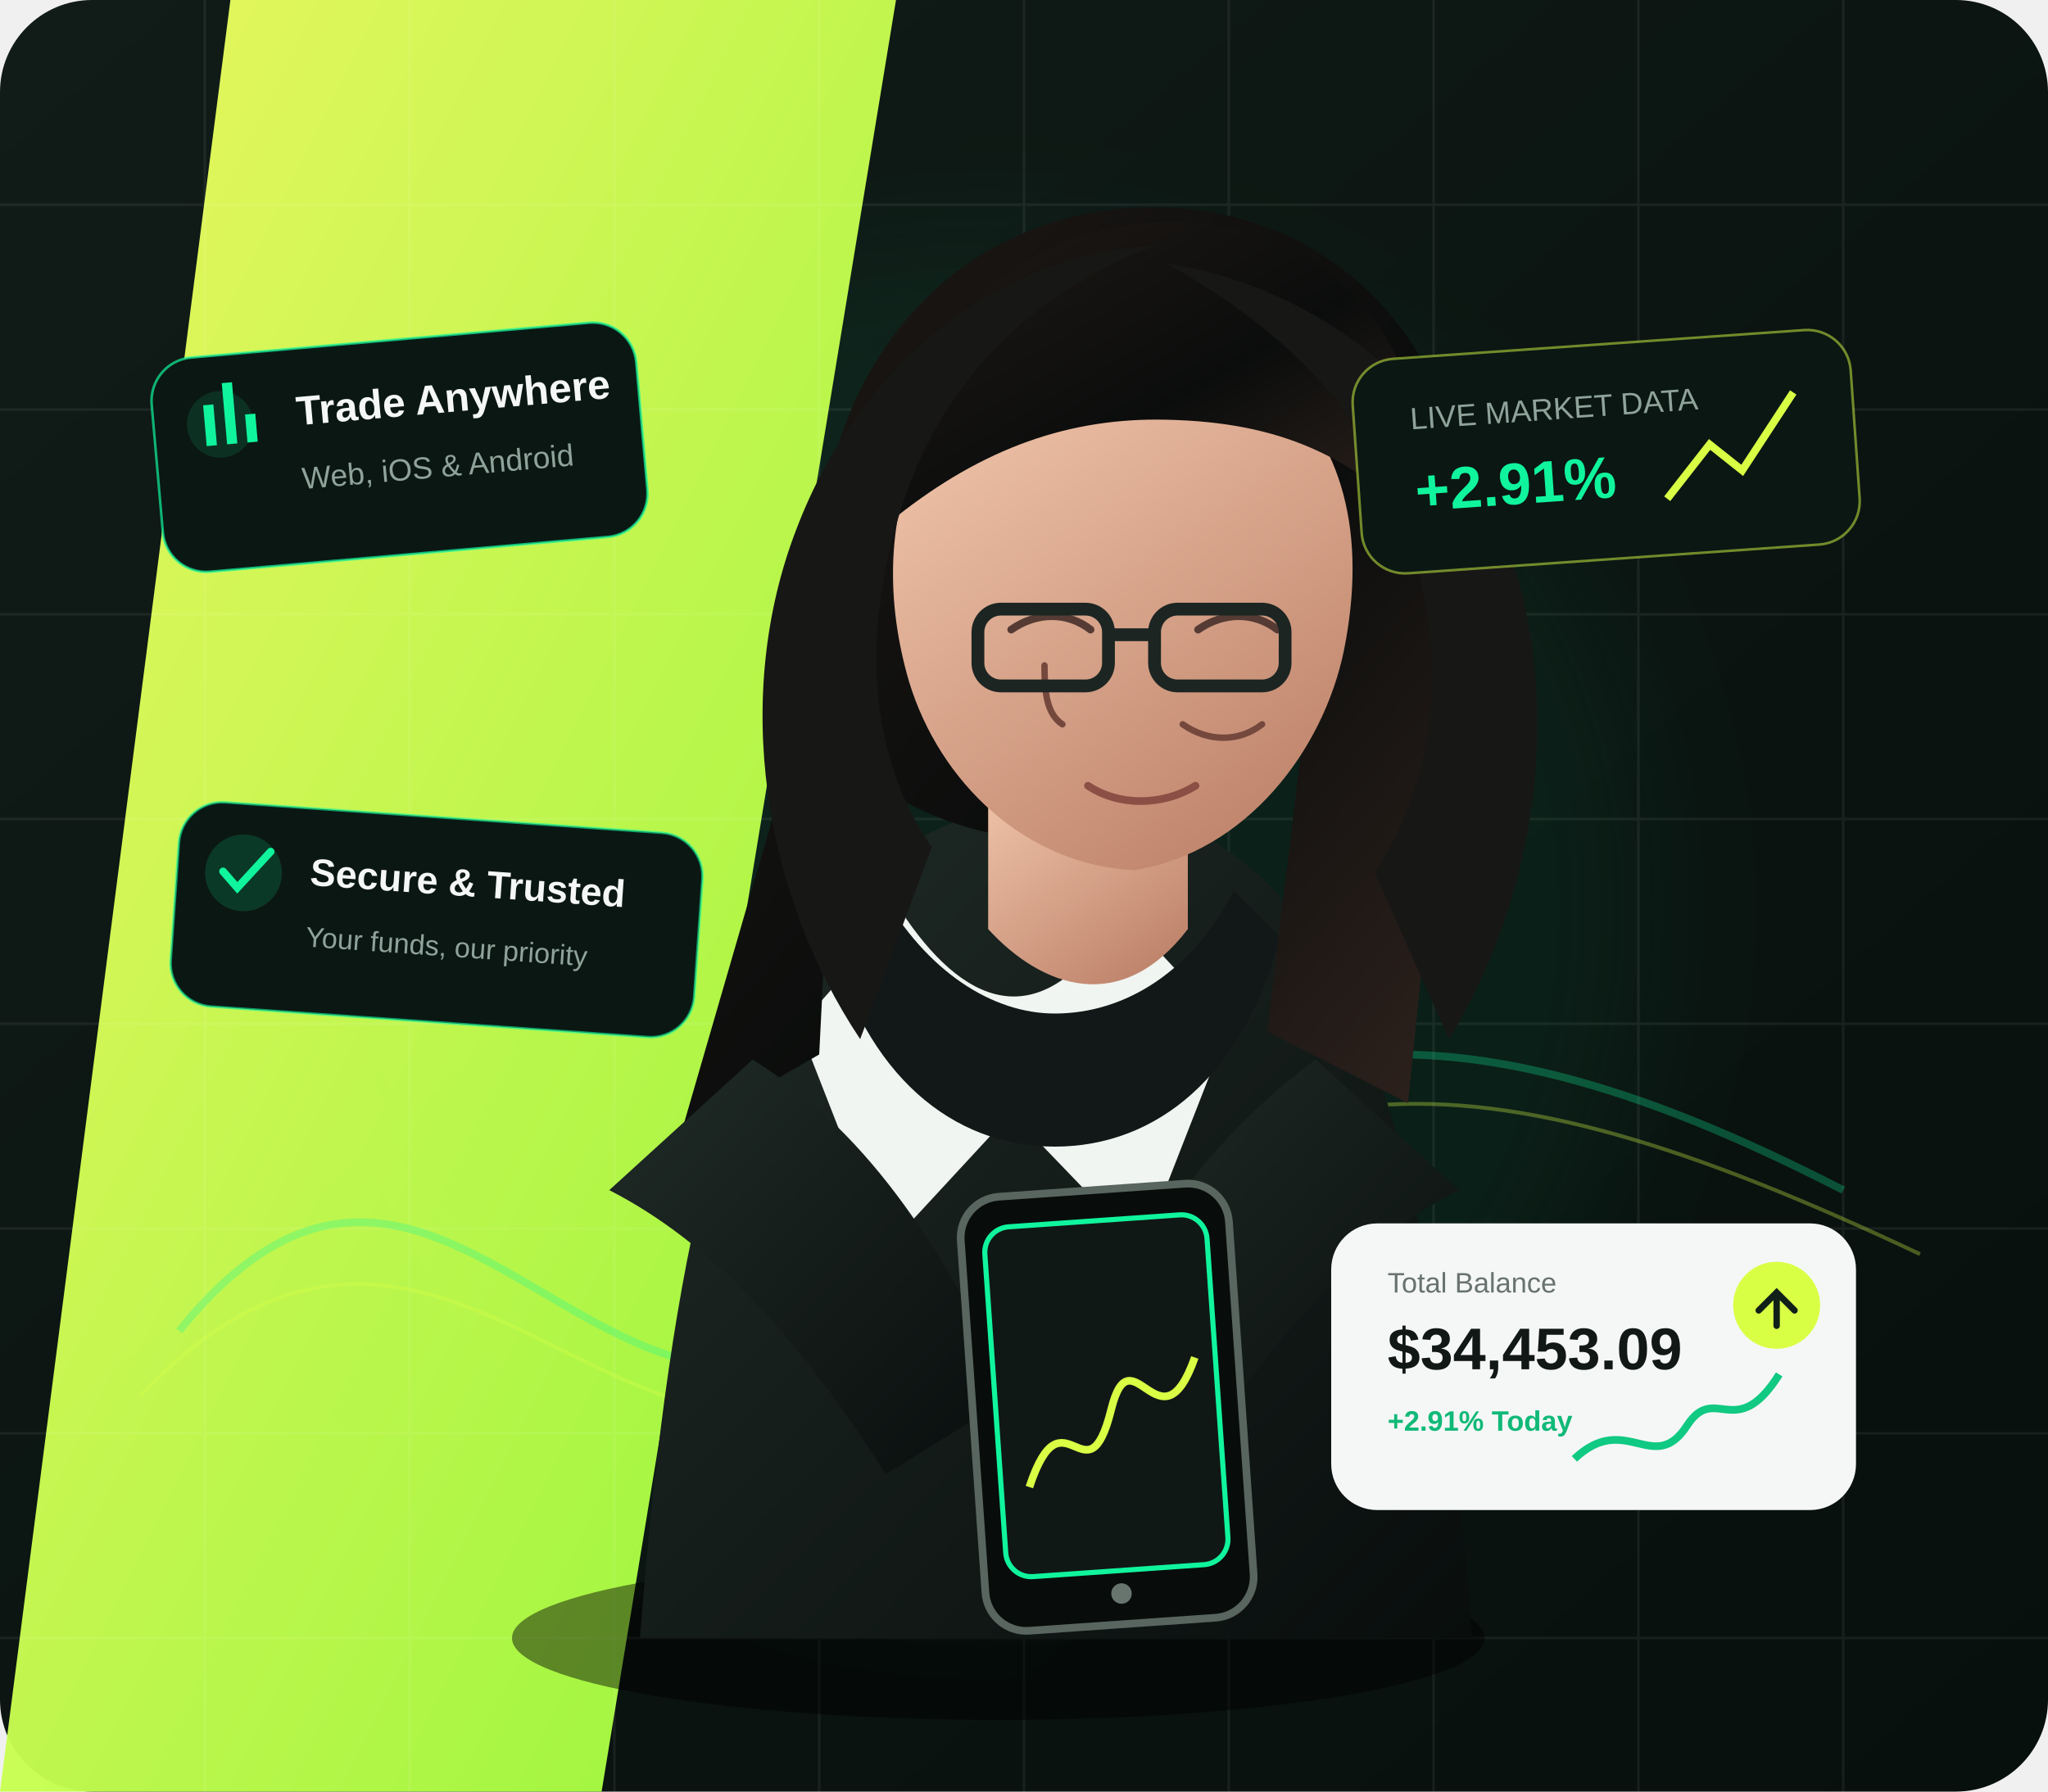
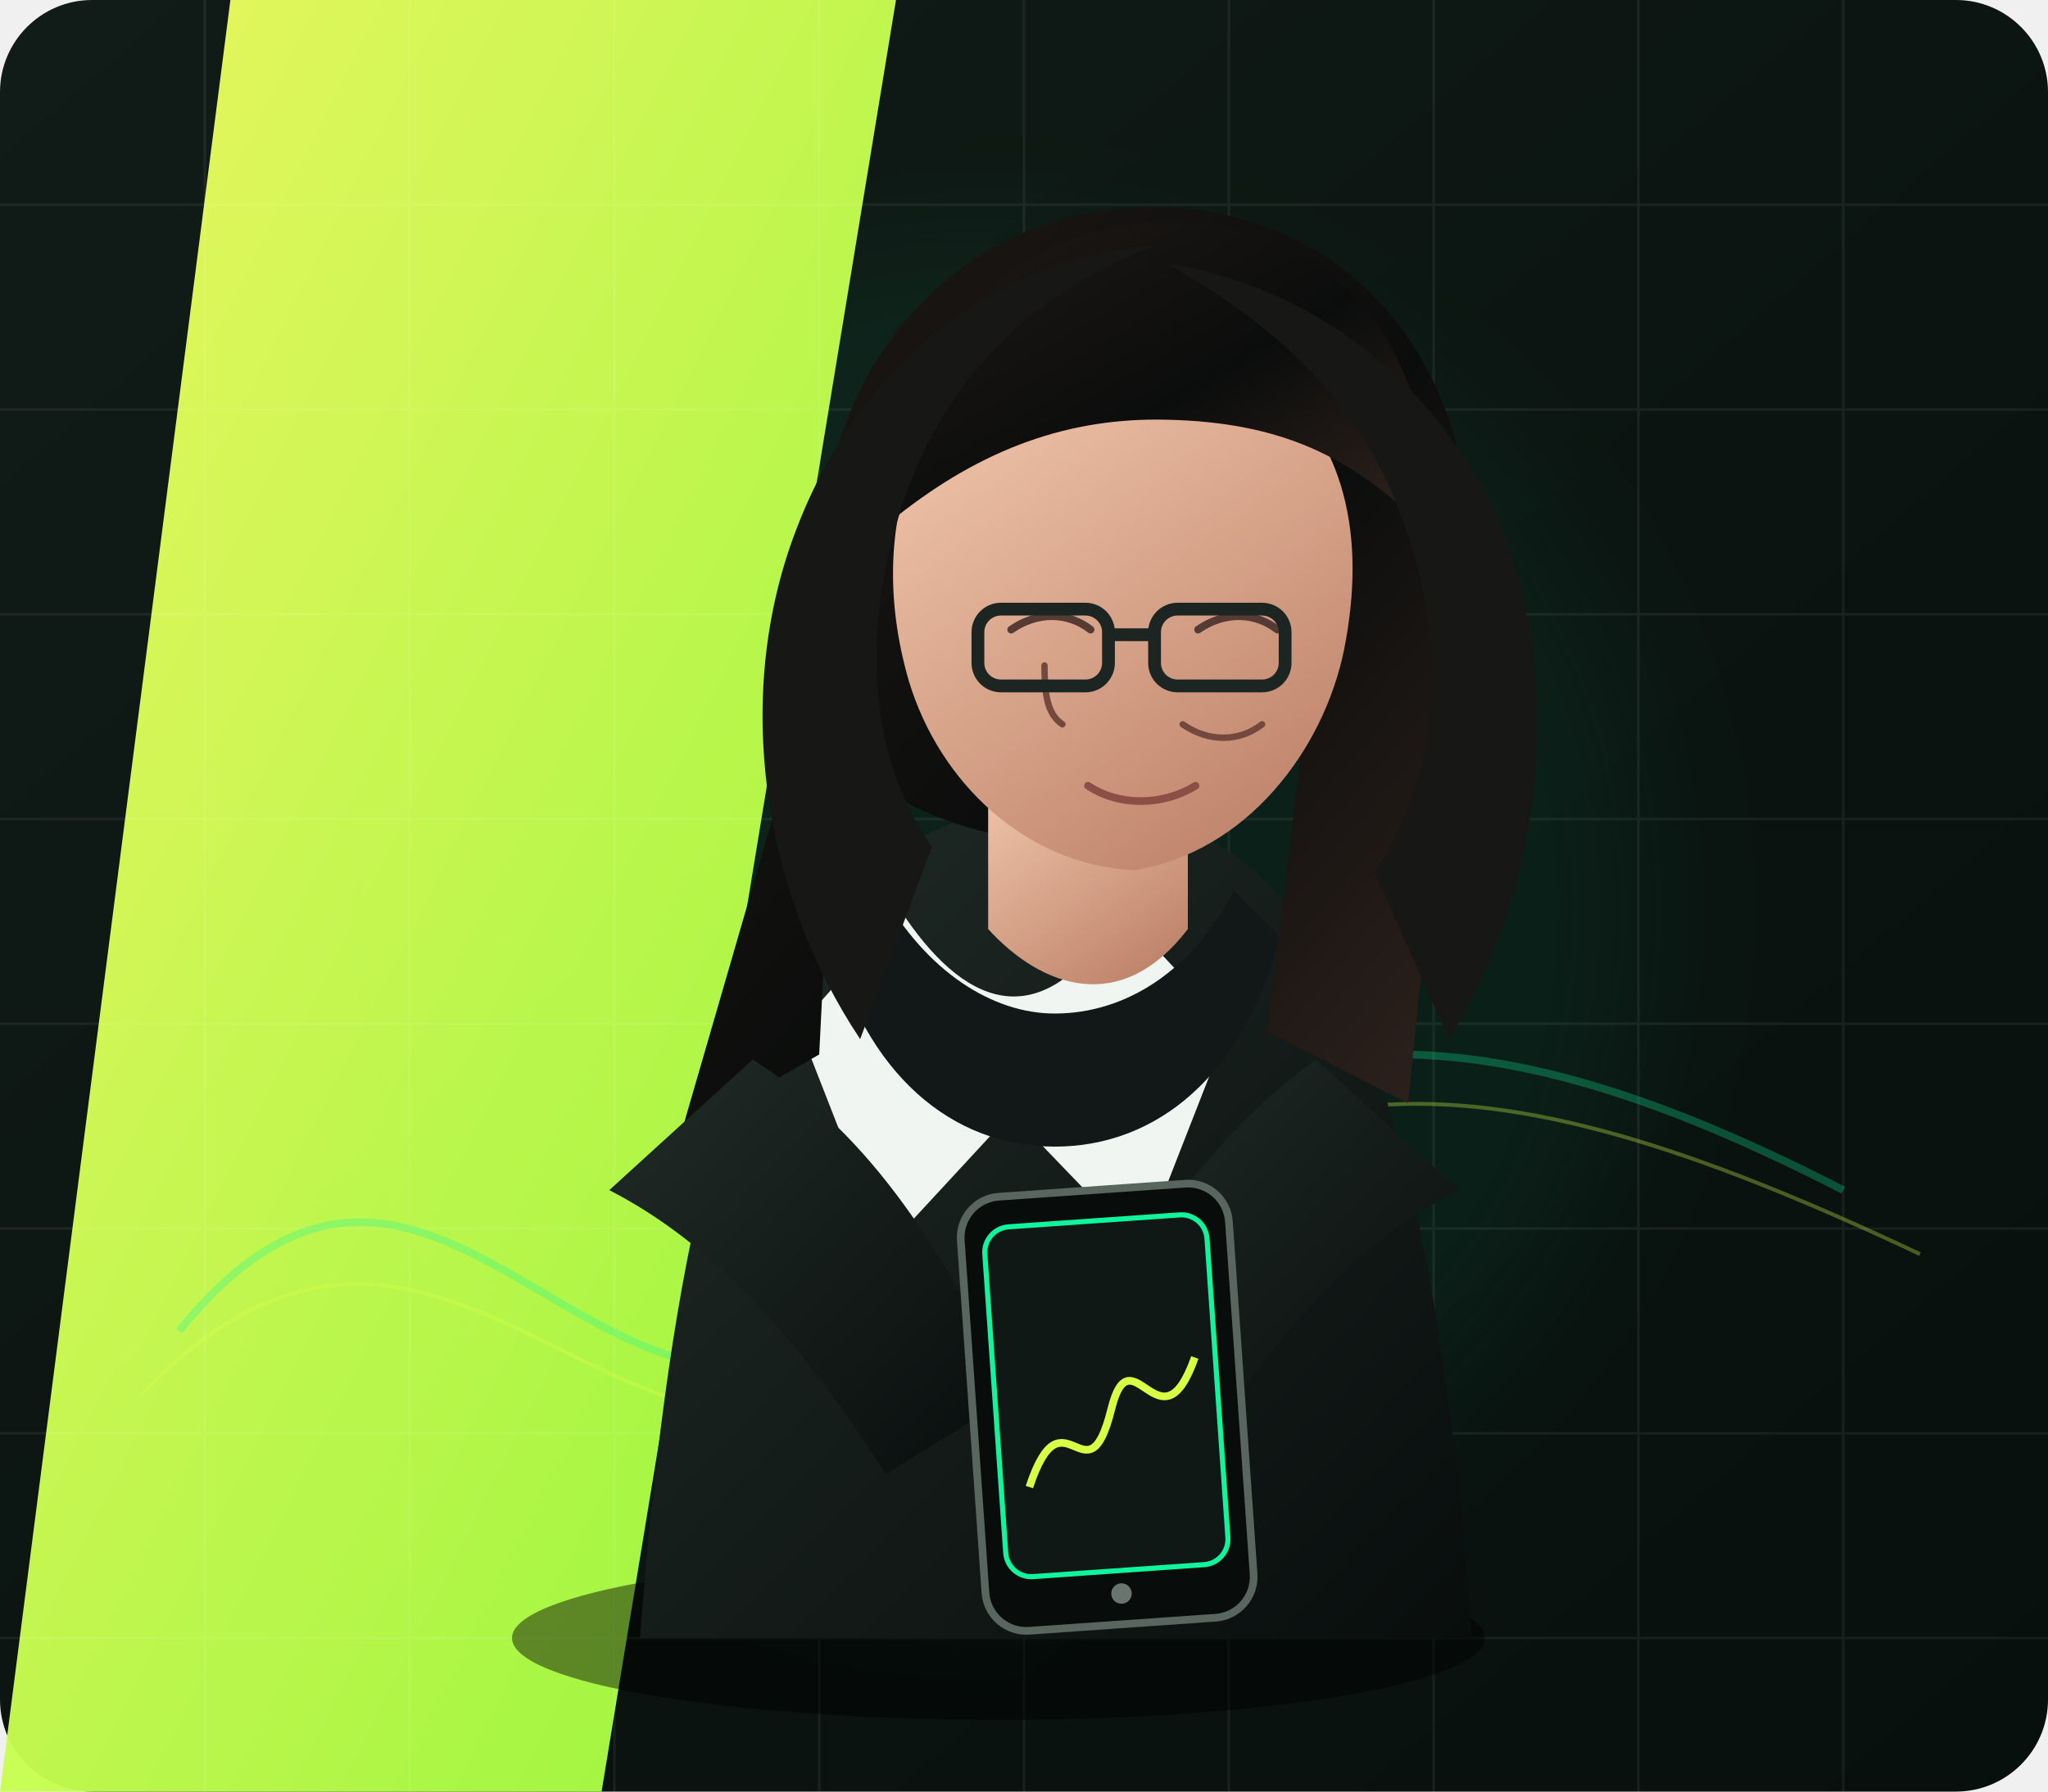
<svg xmlns="http://www.w3.org/2000/svg" viewBox="0 0 800 700">
  <defs>
    <linearGradient id="bg" x1="0" y1="0" x2="1" y2="1">
      <stop stop-color="#111c18" />
      <stop offset=".55" stop-color="#0b1411" />
      <stop offset="1" stop-color="#07100d" />
    </linearGradient>
    <linearGradient id="lime" x1="0" y1="0" x2="1" y2="1">
      <stop stop-color="#f4ff63" />
      <stop offset="1" stop-color="#9dff3e" />
    </linearGradient>
    <linearGradient id="skin" x1=".2" y1="0" x2=".8" y2="1">
      <stop stop-color="#f2c7ad" />
      <stop offset="1" stop-color="#bd8269" />
    </linearGradient>
    <linearGradient id="hair" x1="0" y1="0" x2="1" y2="1">
      <stop stop-color="#201916" />
      <stop offset=".55" stop-color="#0b0d0c" />
      <stop offset="1" stop-color="#30231e" />
    </linearGradient>
    <linearGradient id="suit" x1="0" y1="0" x2="1" y2="1">
      <stop stop-color="#202b27" />
      <stop offset="1" stop-color="#090e0d" />
    </linearGradient>
    <filter id="glow">
      <feGaussianBlur stdDeviation="12" result="b" />
      <feMerge>
        <feMergeNode in="b" />
        <feMergeNode in="SourceGraphic" />
      </feMerge>
    </filter>
    <filter id="soft">
      <feGaussianBlur stdDeviation="25" />
    </filter>
  </defs>
  <rect width="800" height="700" rx="36" fill="url(#bg)" />
  <circle cx="385" cy="355" r="260" fill="#10f59d" opacity=".055" filter="url(#soft)" />
  <path d="M90 0h260L235 700H0z" fill="url(#lime)" opacity=".96" />
  <path d="M0 80h800M0 160h800M0 240h800M0 320h800M0 400h800M0 480h800M0 560h800M0 640h800M80 0v700M160 0v700M240 0v700M320 0v700M400 0v700M480 0v700M560 0v700M640 0v700M720 0v700" stroke="#fff" opacity=".065" />
  <path d="M70 520C175 390 240 610 355 505S555 380 720 465" fill="none" stroke="#10f59d" stroke-width="3" opacity=".28" />
  <path d="M55 545C180 415 250 630 370 520S570 405 750 490" fill="none" stroke="#d9ff45" stroke-width="1.5" opacity=".32" />
  <ellipse cx="390" cy="640" rx="190" ry="32" fill="#000" opacity=".45" />
  <path d="M250 640c10-130 30-245 78-290 35-33 83-47 128-30 65 25 103 103 119 320H250Z" fill="url(#suit)" />
  <path d="M352 356c23 35 54 53 86 0l42 45-34 87-51-53-49 53-34-87z" fill="#f0f5f1" />
  <path d="M344 348c18 32 44 48 68 48 28 0 54-17 70-48l18 18c-14 54-48 82-88 82s-74-28-88-82z" fill="#111817" />
  <path d="M322 250c-13-93 43-168 127-169 86-1 143 78 119 174l-18 176-55-28 15-124c-13 20-32 35-55 43-43 15-96 4-129-29l-6 119-54 31z" fill="url(#hair)" />
  <path d="M386 291v72c21 23 52 34 78 0v-72z" fill="url(#skin)" />
  <path d="M357 180c16-48 88-73 139-32 29 24 38 61 29 106-8 39-38 79-82 86-42-2-76-34-88-74-9-31-8-61 2-86z" fill="url(#skin)" />
  <path d="M350 202c-3-65 42-112 101-115 70-4 112 51 106 120-29-29-57-42-101-43-38-1-72 11-106 38z" fill="url(#hair)" />
  <path d="M351 202c-14 46-12 93 13 129l-28 75c-38-57-50-134-25-199 25-66 80-108 140-111-50 19-85 55-100 106z" fill="#171716" />
  <path d="M546 198c20 51 18 101-9 143l29 65c38-62 46-144 17-207-25-54-75-88-127-96 42 24 73 52 90 95z" fill="#171716" />
  <path d="M395 246c10-7 22-7 31 0M468 246c10-7 22-7 31 0" fill="none" stroke="#553b34" stroke-width="3" stroke-linecap="round" />
  <path d="M408 260c0 11 1 19 7 23M462 283c10 7 22 7 31 0" fill="none" stroke="#75483d" stroke-width="2.5" stroke-linecap="round" />
  <path d="M425 307c12 8 29 8 42 0" fill="none" stroke="#8c4f45" stroke-width="3" stroke-linecap="round" />
  <g fill="none" stroke="#1c2522" stroke-width="5">
    <rect x="382" y="238" width="51" height="30" rx="9" />
    <rect x="451" y="238" width="51" height="30" rx="9" />
    <path d="M433 248h18" />
  </g>
  <path d="M294 414c48 30 76 78 102 131l-50 31c-35-55-69-91-108-111z" fill="url(#suit)" />
  <path d="M514 414c-43 31-75 79-100 131l49 31c34-54 67-91 107-111z" fill="url(#suit)" />
  <path d="M389 505c25-18 57-17 82 0l-3 90c-25 22-53 22-78 0z" fill="url(#skin)" />
  <g transform="rotate(-4 430 550)">
    <rect x="380" y="465" width="105" height="170" rx="16" fill="#080d0c" stroke="#59655f" stroke-width="3" />
    <rect x="389" y="477" width="87" height="137" rx="10" fill="#101816" stroke="#10f59d" stroke-width="2" />
    <path d="M400 579c16-39 22 9 34-28 10-31 18 19 34-18" fill="none" stroke="#d9ff45" stroke-width="3" />
    <circle cx="433" cy="623" r="4" fill="#68756f" />
  </g>
-   <g transform="rotate(-5 165 185)">
-     <rect x="62" y="132" width="190" height="84" rx="17" fill="#0b1713" stroke="#10f59d" stroke-opacity=".7" />
-     <circle cx="88" cy="159" r="13" fill="#10f59d" opacity=".12" />
-     <path d="M82 167v-16h4v16h-4Zm8 0v-24h4v24h-4Zm8 0v-11h4v11h-4Z" fill="#10f59d" />
-     <text x="118" y="162" fill="#f4f7f5" font-family="Arial" font-size="16" font-weight="700">Trade Anywhere</text>
-     <text x="118" y="187" fill="#8fa39a" font-family="Arial" font-size="12">Web, iOS &amp; Android</text>
-   </g>
-   <g transform="rotate(-4 620 178)">
-     <rect x="530" y="135" width="195" height="84" rx="17" fill="#0b1713" stroke="#d9ff45" stroke-opacity=".5" />
-     <text x="552" y="163" fill="#8fa39a" font-family="Arial" font-size="12">LIVE MARKET DATA</text>
-     <text x="552" y="195" fill="#10f59d" font-family="Arial" font-size="23" font-weight="700">+2.91%</text>
-     <path d="M650 197l18-20 12 11 22-29" fill="none" stroke="#d9ff45" stroke-width="3" />
-   </g>
-   <g transform="rotate(4 180 360)">
-     <rect x="68" y="320" width="205" height="80" rx="17" fill="#0b1713" stroke="#10f59d" stroke-opacity=".6" />
-     <circle cx="94" cy="347" r="15" fill="#10f59d" opacity=".15" />
-     <path d="m86 347 6 6 12-15" fill="none" stroke="#10f59d" stroke-width="3" stroke-linecap="round" />
-     <text x="120" y="350" fill="#f4f7f5" font-family="Arial" font-size="15" font-weight="700">Secure &amp; Trusted</text>
-     <text x="120" y="374" fill="#8fa39a" font-family="Arial" font-size="11">Your funds, our priority</text>
-   </g>
-   <g>
-     <rect x="520" y="478" width="205" height="112" rx="18" fill="#f5f7f6" />
-     <text x="542" y="505" fill="#68736e" font-family="Arial" font-size="11">Total Balance</text>
-     <text x="542" y="535" fill="#111816" font-family="Arial" font-size="23" font-weight="700">$34,453.09</text>
-     <text x="542" y="559" fill="#10b978" font-family="Arial" font-size="11" font-weight="700">+2.91% Today</text>
-     <circle cx="694" cy="510" r="17" fill="#d9ff45" />
-     <path d="m687 512 7-7 7 7M694 505v13" fill="none" stroke="#102018" stroke-width="2.5" stroke-linecap="round" />
-     <path d="M615 570c20-19 31 7 44-13 11-17 19 7 36-20" fill="none" stroke="#10c982" stroke-width="3" />
-   </g>
</svg>
